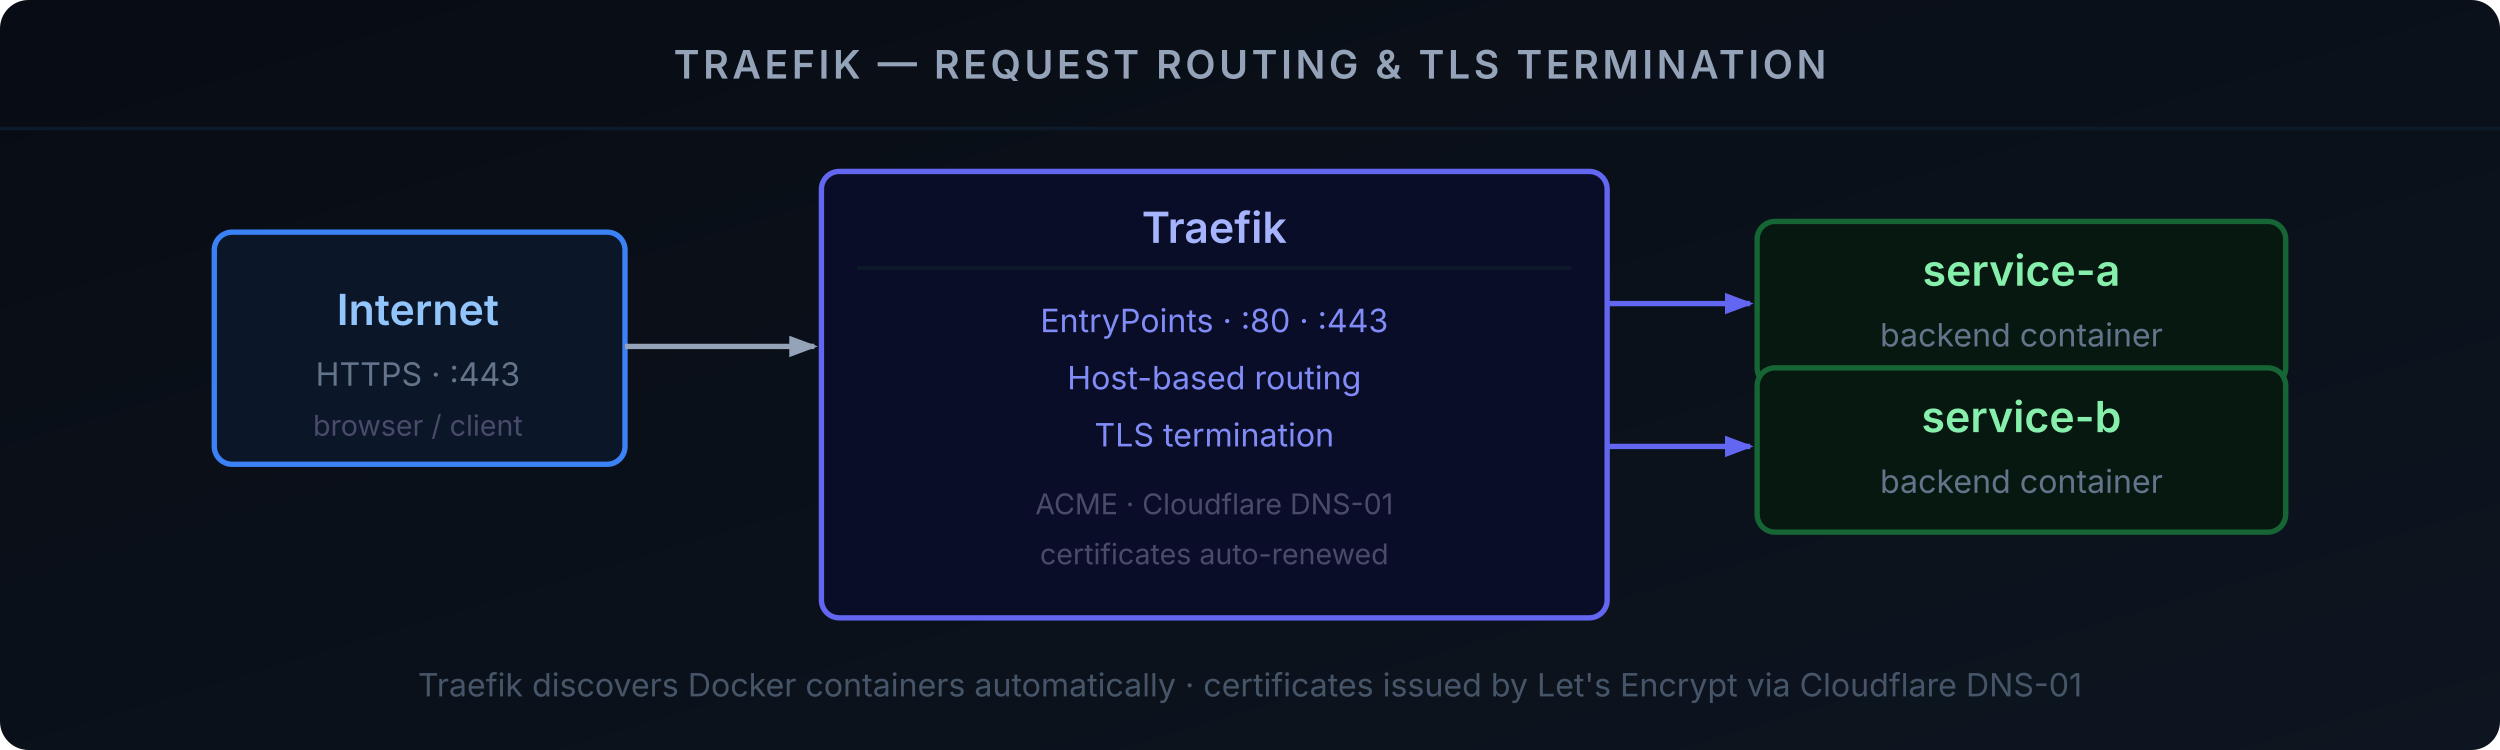
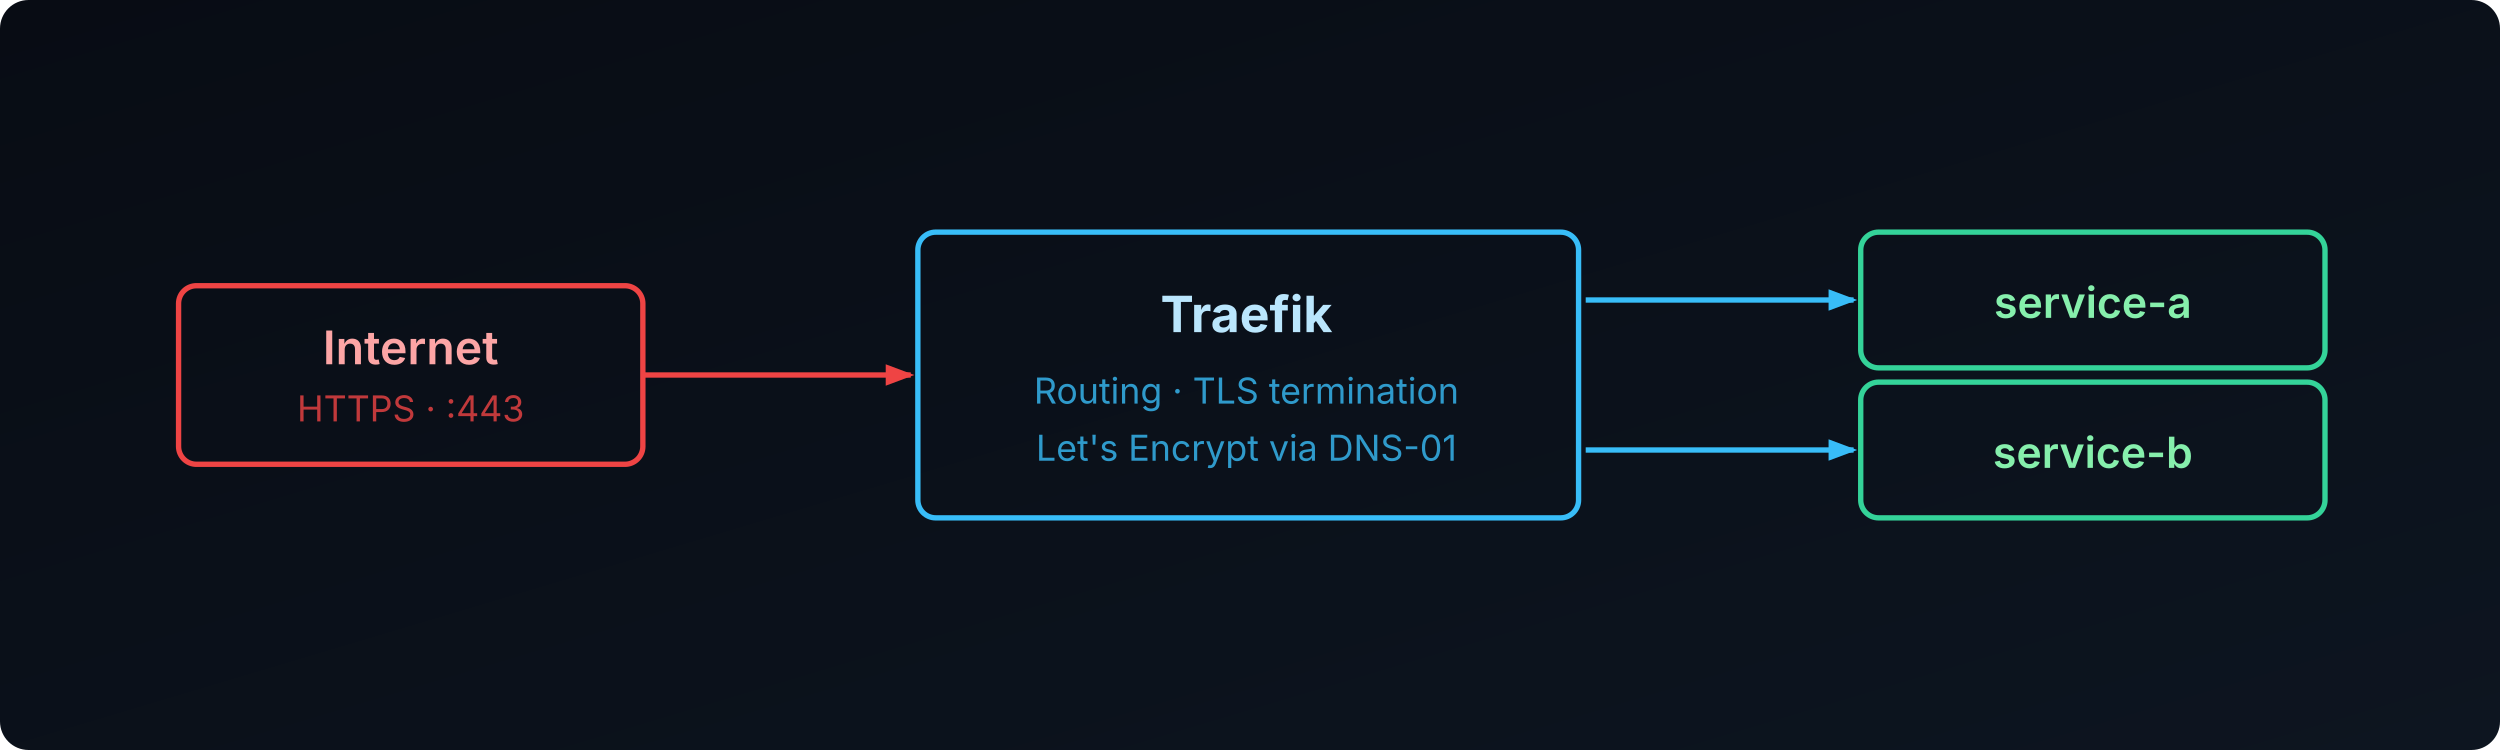
<svg xmlns="http://www.w3.org/2000/svg" viewBox="0 0 700 210" width="700" height="210" font-family="system-ui,-apple-system,BlinkMacSystemFont,'Segoe UI',sans-serif">
  <defs>
    <linearGradient id="bg" x1="0" y1="0" x2="1" y2="1">
      <stop offset="0%" stop-color="#080c14" />
      <stop offset="100%" stop-color="#0d1520" />
    </linearGradient>
-     <marker id="arr" markerWidth="8" markerHeight="6" refX="7" refY="3" orient="auto" markerUnits="userSpaceOnUse">
-       <polygon points="0,0 8,3 0,6" fill="#94a3b8" />
+     <marker id="arr-red" markerWidth="8" markerHeight="6" refX="7" refY="3" orient="auto" markerUnits="userSpaceOnUse">
+       <polygon points="0,0 8,3 0,6" fill="#ef4444" />
    </marker>
-     <marker id="arr-indigo" markerWidth="8" markerHeight="6" refX="7" refY="3" orient="auto" markerUnits="userSpaceOnUse">
-       <polygon points="0,0 8,3 0,6" fill="#6366f1" />
+     <marker id="arr-blue" markerWidth="8" markerHeight="6" refX="7" refY="3" orient="auto" markerUnits="userSpaceOnUse">
+       <polygon points="0,0 8,3 0,6" fill="#38bdf8" />
    </marker>
  </defs>
  <rect width="700" height="210" fill="url(#bg)" rx="8" />
-   <line x1="0" y1="36" x2="700" y2="36" stroke="#0d1a2a" stroke-width="1" />
-   <text x="350" y="22" text-anchor="middle" font-size="11" font-weight="600" fill="#94a3b8" letter-spacing="1">TRAEFIK — REQUEST ROUTING &amp; TLS TERMINATION</text>
-   <rect x="60" y="65" width="115" height="65" fill="#0b1628" stroke="#3b82f6" stroke-width="1.5" rx="5" />
-   <text x="117" y="91" text-anchor="middle" font-size="12" font-weight="600" fill="#93c5fd">Internet</text>
-   <text x="117" y="108" text-anchor="middle" font-size="9" fill="#64748b">HTTPS · :443</text>
-   <text x="117" y="122" text-anchor="middle" font-size="8" fill="#4a4a6a">browser / client</text>
-   <line x1="175" y1="97" x2="228" y2="97" stroke="#94a3b8" stroke-width="1.5" marker-end="url(#arr)" />
-   <rect x="230" y="48" width="220" height="125" fill="#0a0d28" stroke="#6366f1" stroke-width="1.5" rx="5" />
-   <text x="340" y="68" text-anchor="middle" font-size="12" font-weight="600" fill="#a5b4fc">Traefik</text>
-   <line x1="240" y1="75" x2="440" y2="75" stroke="#0d1a2a" stroke-width="1" />
-   <text x="340" y="93" text-anchor="middle" font-size="9" fill="#818cf8">EntryPoints · :80 · :443</text>
-   <text x="340" y="109" text-anchor="middle" font-size="9" fill="#818cf8">Host-based routing</text>
-   <text x="340" y="125" text-anchor="middle" font-size="9" fill="#818cf8">TLS termination</text>
-   <text x="340" y="144" text-anchor="middle" font-size="8" fill="#4a4a6a">ACME · Cloudflare DNS-01</text>
-   <text x="340" y="158" text-anchor="middle" font-size="8" fill="#4a4a6a">certificates auto-renewed</text>
-   <line x1="450" y1="85" x2="490" y2="85" stroke="#6366f1" stroke-width="1.5" marker-end="url(#arr-indigo)" />
-   <line x1="450" y1="125" x2="490" y2="125" stroke="#6366f1" stroke-width="1.5" marker-end="url(#arr-indigo)" />
-   <rect x="492" y="62" width="148" height="46" fill="#071810" stroke="#166534" stroke-width="1.5" rx="5" />
-   <text x="566" y="80" text-anchor="middle" font-size="12" font-weight="600" fill="#86efac">service-a</text>
-   <text x="566" y="97" text-anchor="middle" font-size="9" fill="#64748b">backend container</text>
-   <rect x="492" y="103" width="148" height="46" fill="#071810" stroke="#166534" stroke-width="1.5" rx="5" />
-   <text x="566" y="121" text-anchor="middle" font-size="12" font-weight="600" fill="#86efac">service-b</text>
-   <text x="566" y="138" text-anchor="middle" font-size="9" fill="#64748b">backend container</text>
-   <text x="350" y="195" text-anchor="middle" font-size="9" fill="#475569">Traefik discovers Docker containers automatically · certificates issued by Let's Encrypt via Cloudflare DNS-01</text>
+   <rect x="50" y="80" width="130" height="50" fill="none" stroke="#ef4444" stroke-width="1.5" rx="5" />
+   <text x="115" y="102" text-anchor="middle" font-size="13" font-weight="600" fill="#fca5a5">Internet</text>
+   <text x="115" y="118" text-anchor="middle" font-size="10" fill="#ef4444" opacity="0.8">HTTPS · :443</text>
+   <line x1="180" y1="105" x2="255" y2="105" stroke="#ef4444" stroke-width="1.5" marker-end="url(#arr-red)" />
+   <rect x="257" y="65" width="185" height="80" fill="none" stroke="#38bdf8" stroke-width="1.5" rx="5" />
+   <text x="349" y="93" text-anchor="middle" font-size="14" font-weight="700" fill="#bae6fd">Traefik</text>
+   <text x="349" y="113" text-anchor="middle" font-size="10" fill="#38bdf8" opacity="0.8">Routing · TLS termination</text>
+   <text x="349" y="129" text-anchor="middle" font-size="10" fill="#38bdf8" opacity="0.8">Let's Encrypt via DNS-01</text>
+   <line x1="444" y1="84" x2="519" y2="84" stroke="#38bdf8" stroke-width="1.5" marker-end="url(#arr-blue)" />
+   <line x1="444" y1="126" x2="519" y2="126" stroke="#38bdf8" stroke-width="1.5" marker-end="url(#arr-blue)" />
+   <rect x="521" y="65" width="130" height="38" fill="none" stroke="#34d399" stroke-width="1.5" rx="5" />
+   <text x="586" y="89" text-anchor="middle" font-size="12" font-weight="600" fill="#86efac">service-a</text>
+   <rect x="521" y="107" width="130" height="38" fill="none" stroke="#34d399" stroke-width="1.5" rx="5" />
+   <text x="586" y="131" text-anchor="middle" font-size="12" font-weight="600" fill="#86efac">service-b</text>
</svg>
